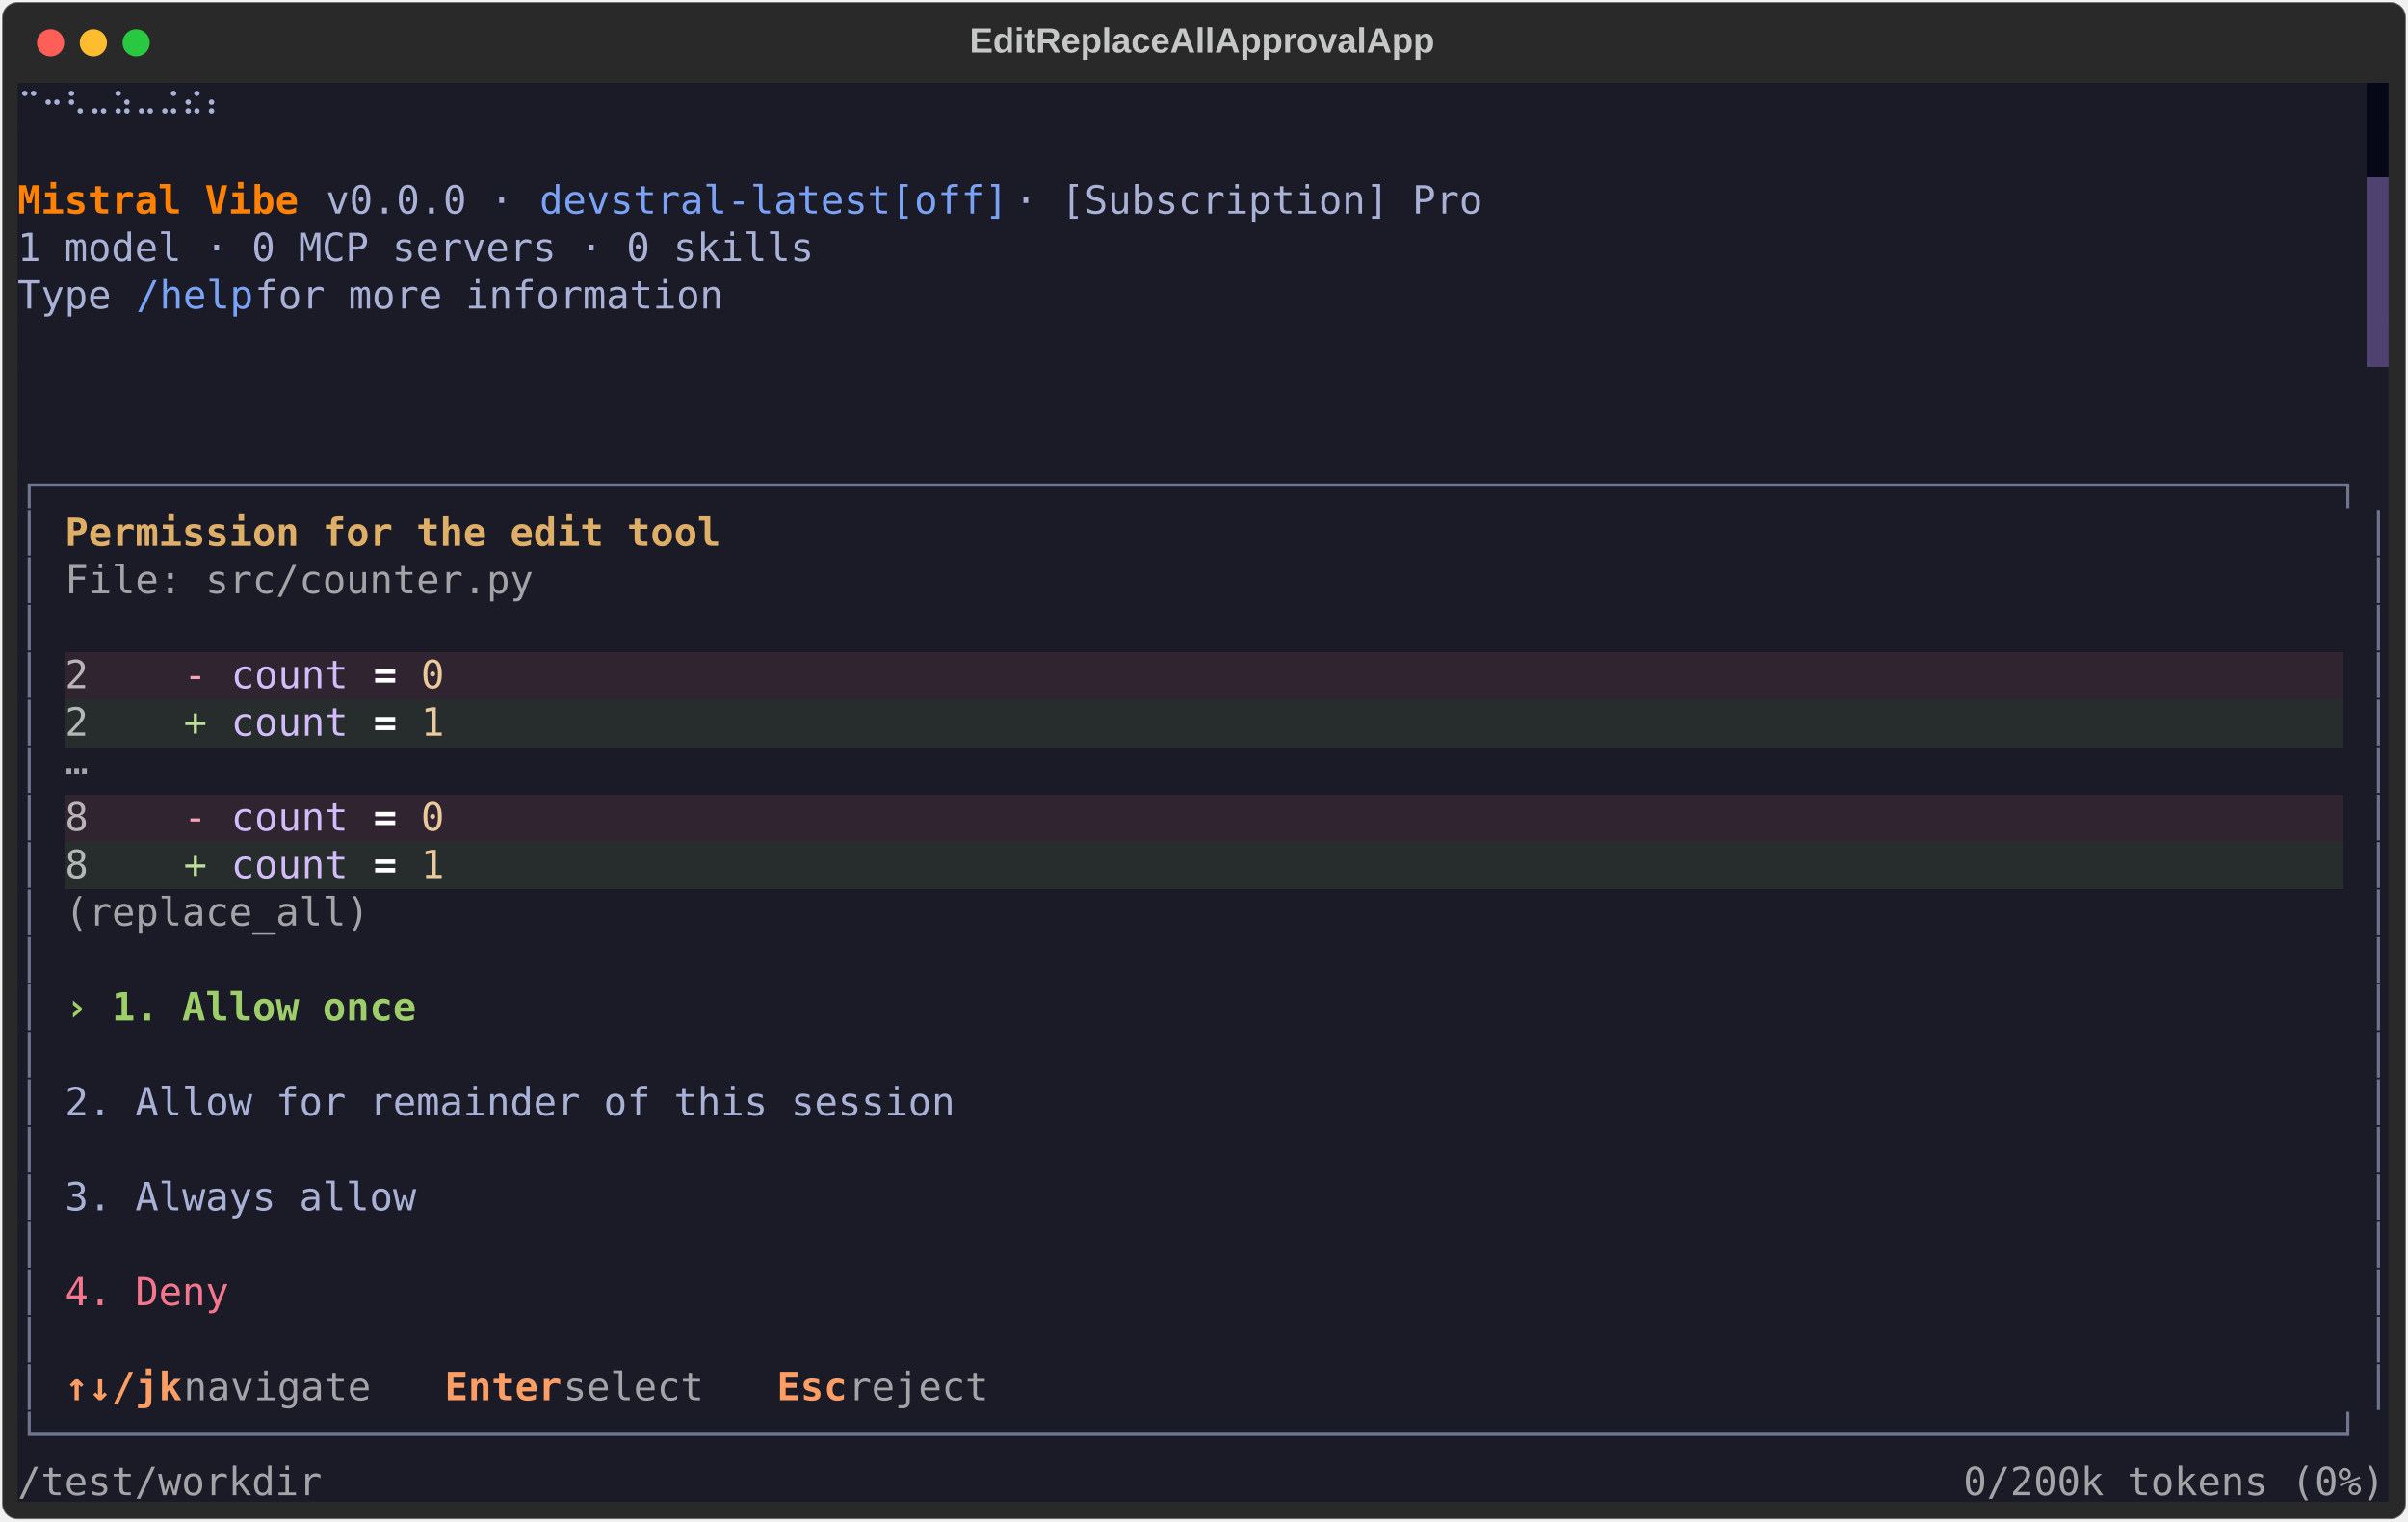
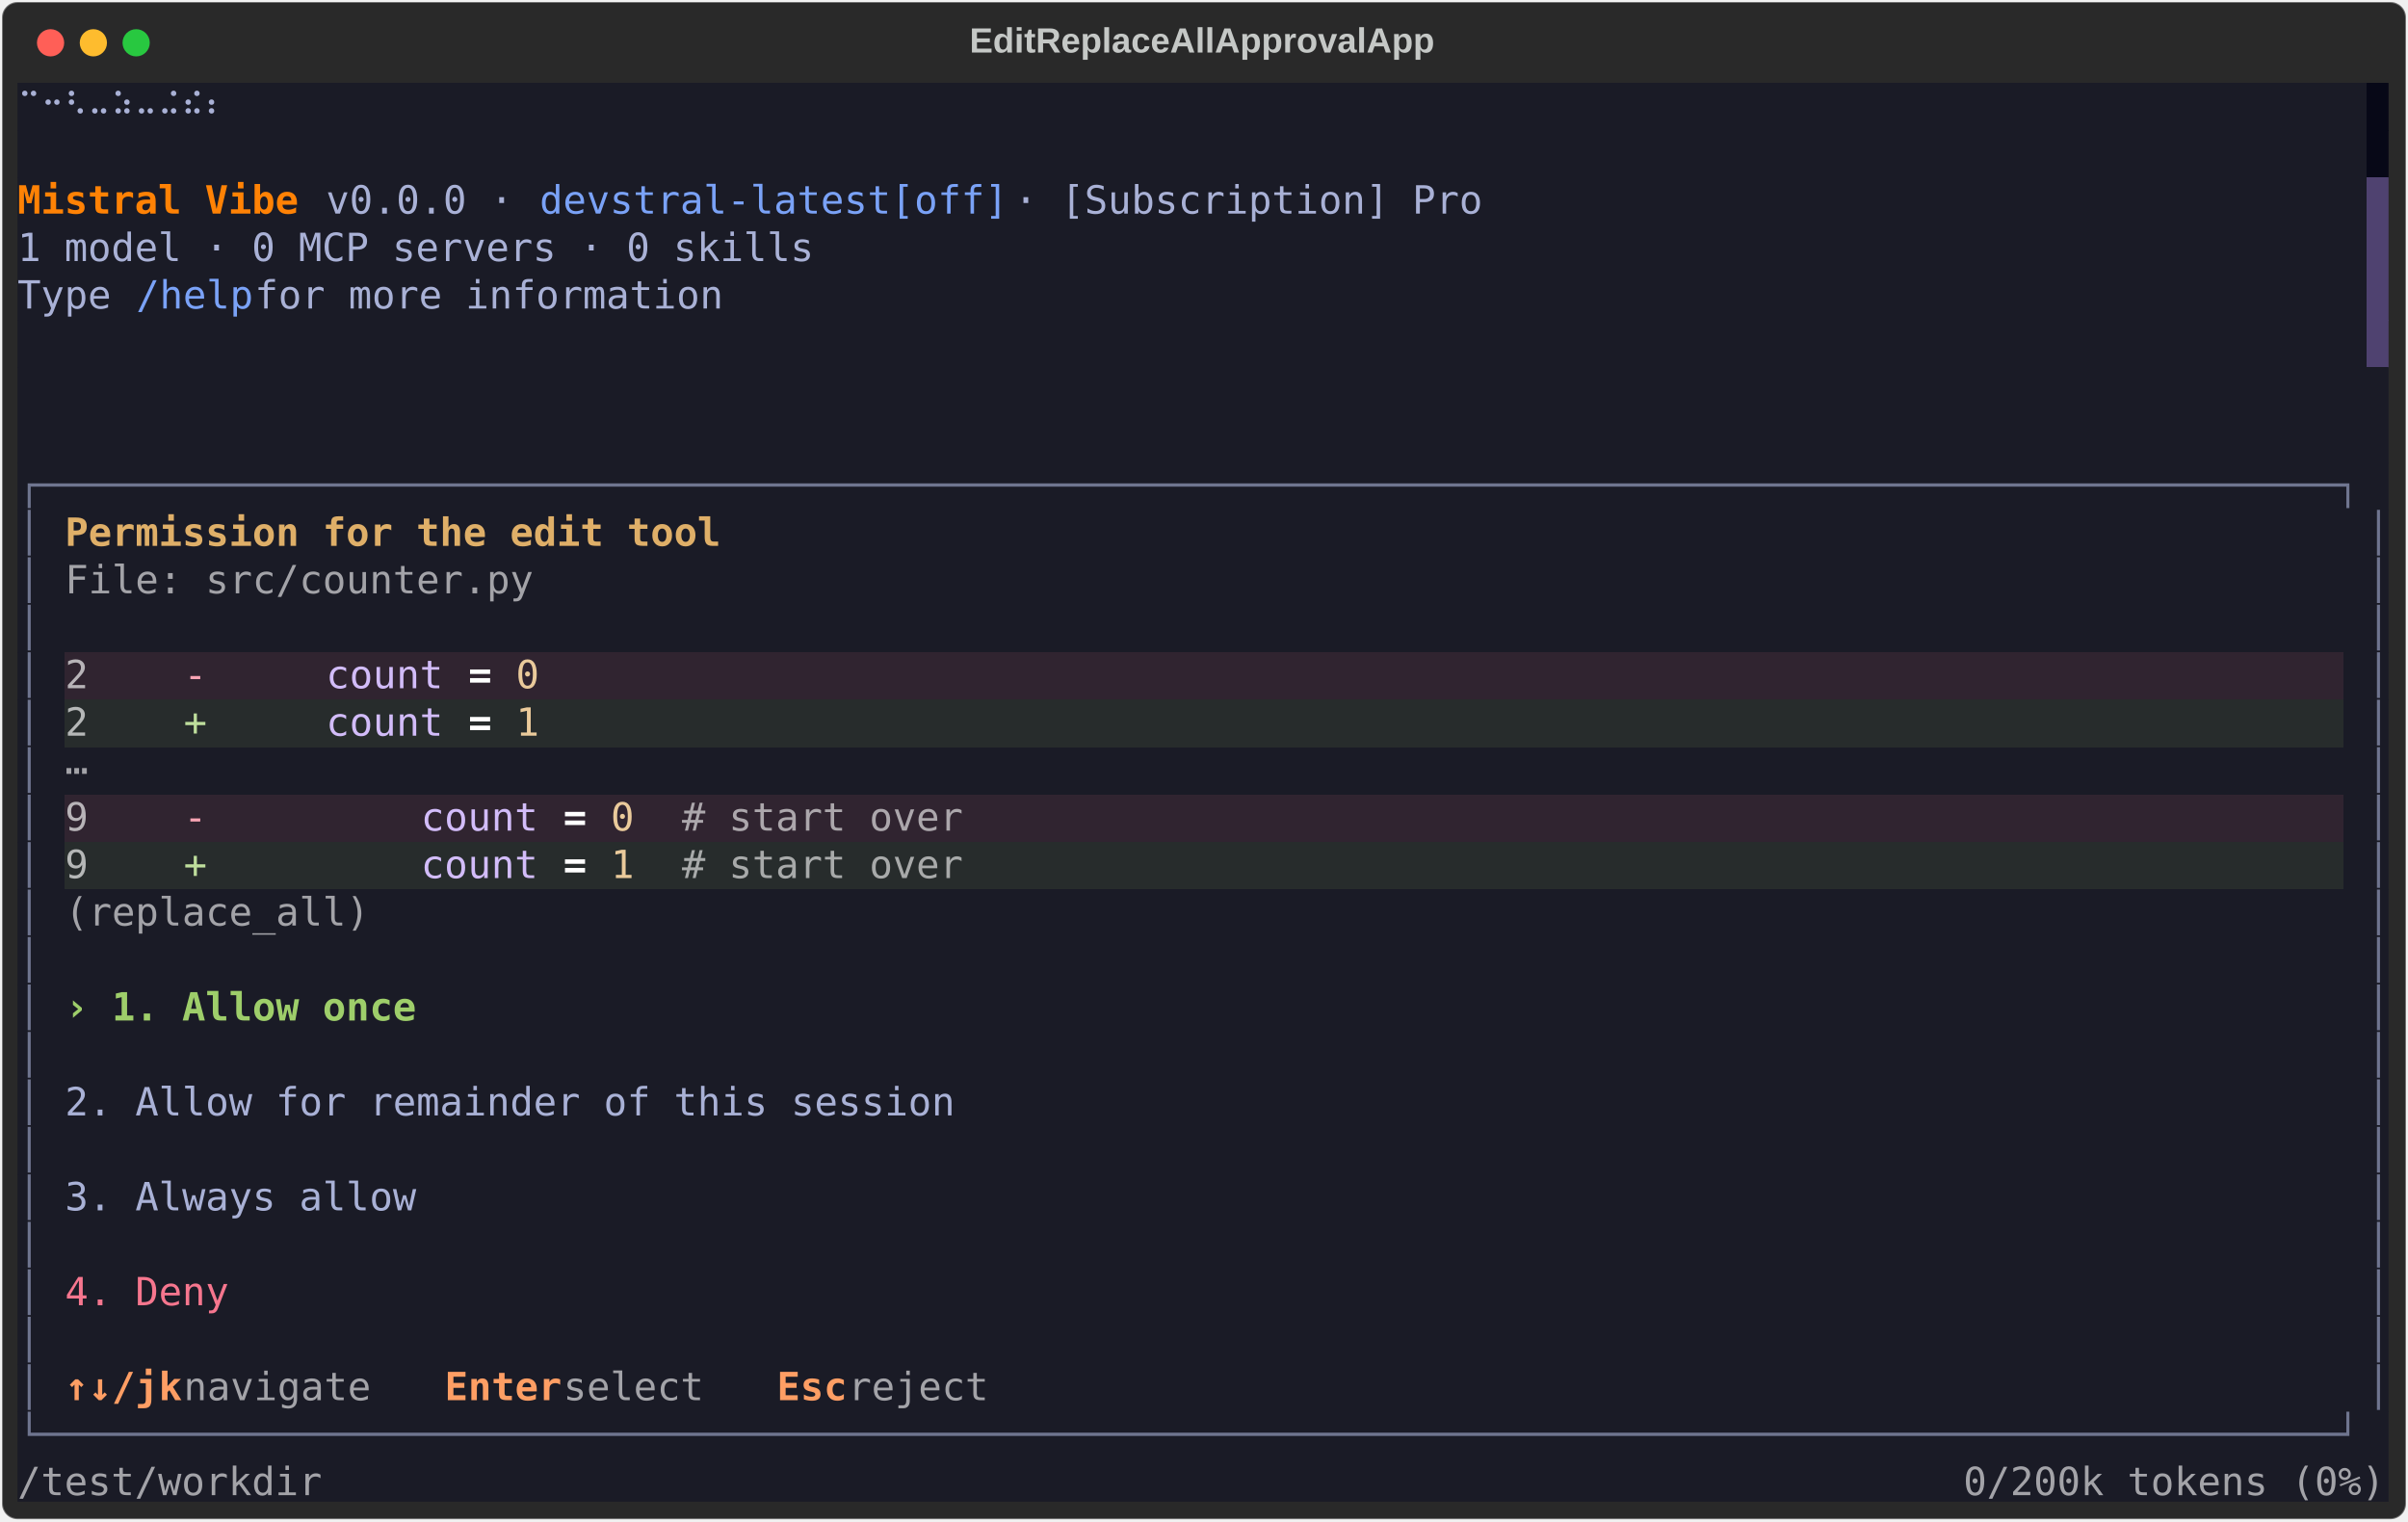
<svg xmlns="http://www.w3.org/2000/svg" class="rich-terminal" viewBox="0 0 1238 782.0">
  <style>

    @font-face {
        font-family: "Fira Code";
        src: local("FiraCode-Regular"),
                url("https://cdnjs.cloudflare.com/ajax/libs/firacode/6.2.0/woff2/FiraCode-Regular.woff2") format("woff2"),
                url("https://cdnjs.cloudflare.com/ajax/libs/firacode/6.2.0/woff/FiraCode-Regular.woff") format("woff");
        font-style: normal;
        font-weight: 400;
    }
    @font-face {
        font-family: "Fira Code";
        src: local("FiraCode-Bold"),
                url("https://cdnjs.cloudflare.com/ajax/libs/firacode/6.2.0/woff2/FiraCode-Bold.woff2") format("woff2"),
                url("https://cdnjs.cloudflare.com/ajax/libs/firacode/6.2.0/woff/FiraCode-Bold.woff") format("woff");
        font-style: bold;
        font-weight: 700;
    }

    .terminal-matrix {
        font-family: Fira Code, monospace;
        font-size: 20px;
        line-height: 24.4px;
        font-variant-east-asian: full-width;
    }

    .terminal-title {
        font-size: 18px;
        font-weight: bold;
        font-family: arial;
    }

    .terminal-r1 { fill: #a9b1d6 }
.terminal-r2 { fill: #c5c8c6 }
.terminal-r3 { fill: #ff8205;font-weight: bold }
.terminal-r4 { fill: #1a1b26 }
.terminal-r5 { fill: #7aa2f7 }
.terminal-r6 { fill: #6f758f }
.terminal-r7 { fill: #dfaf68;font-weight: bold }
.terminal-r8 { fill: #a3a3a8 }
.terminal-r9 { fill: #b8b4b8 }
.terminal-r10 { fill: #f9a4b4 }
- .terminal-r11 { fill: #d2bcf9 }
- .terminal-r12 { fill: #ffffff }
+ .terminal-r11 { fill: #ffffff }
+ .terminal-r12 { fill: #d2bcf9 }
.terminal-r13 { fill: #ffffff;font-weight: bold }
.terminal-r14 { fill: #eaca9b }
.terminal-r15 { fill: #b5b7b7 }
.terminal-r16 { fill: #bede9c }
- .terminal-r17 { fill: #9ece6a;font-weight: bold }
- .terminal-r18 { fill: #f6768e }
- .terminal-r19 { fill: #fe9e64;font-weight: bold }
+ .terminal-r17 { fill: #aca7ac }
+ .terminal-r18 { fill: #a8aaaa }
+ .terminal-r19 { fill: #9ece6a;font-weight: bold }
+ .terminal-r20 { fill: #f6768e }
+ .terminal-r21 { fill: #fe9e64;font-weight: bold }
    </style>
  <defs>
    <clipPath id="terminal-clip-terminal">
      <rect x="0" y="0" width="1219.0" height="731.0" />
    </clipPath>
    <clipPath id="terminal-line-0">
      <rect x="0" y="1.5" width="1220" height="24.65" />
    </clipPath>
    <clipPath id="terminal-line-1">
      <rect x="0" y="25.9" width="1220" height="24.65" />
    </clipPath>
    <clipPath id="terminal-line-2">
      <rect x="0" y="50.3" width="1220" height="24.65" />
    </clipPath>
    <clipPath id="terminal-line-3">
      <rect x="0" y="74.7" width="1220" height="24.65" />
    </clipPath>
    <clipPath id="terminal-line-4">
      <rect x="0" y="99.1" width="1220" height="24.65" />
    </clipPath>
    <clipPath id="terminal-line-5">
      <rect x="0" y="123.5" width="1220" height="24.65" />
    </clipPath>
    <clipPath id="terminal-line-6">
      <rect x="0" y="147.9" width="1220" height="24.65" />
    </clipPath>
    <clipPath id="terminal-line-7">
      <rect x="0" y="172.3" width="1220" height="24.65" />
    </clipPath>
    <clipPath id="terminal-line-8">
      <rect x="0" y="196.7" width="1220" height="24.65" />
    </clipPath>
    <clipPath id="terminal-line-9">
      <rect x="0" y="221.1" width="1220" height="24.65" />
    </clipPath>
    <clipPath id="terminal-line-10">
      <rect x="0" y="245.5" width="1220" height="24.65" />
    </clipPath>
    <clipPath id="terminal-line-11">
      <rect x="0" y="269.9" width="1220" height="24.65" />
    </clipPath>
    <clipPath id="terminal-line-12">
      <rect x="0" y="294.3" width="1220" height="24.65" />
    </clipPath>
    <clipPath id="terminal-line-13">
      <rect x="0" y="318.7" width="1220" height="24.65" />
    </clipPath>
    <clipPath id="terminal-line-14">
      <rect x="0" y="343.1" width="1220" height="24.65" />
    </clipPath>
    <clipPath id="terminal-line-15">
      <rect x="0" y="367.5" width="1220" height="24.65" />
    </clipPath>
    <clipPath id="terminal-line-16">
      <rect x="0" y="391.9" width="1220" height="24.65" />
    </clipPath>
    <clipPath id="terminal-line-17">
      <rect x="0" y="416.3" width="1220" height="24.65" />
    </clipPath>
    <clipPath id="terminal-line-18">
      <rect x="0" y="440.7" width="1220" height="24.65" />
    </clipPath>
    <clipPath id="terminal-line-19">
      <rect x="0" y="465.1" width="1220" height="24.65" />
    </clipPath>
    <clipPath id="terminal-line-20">
      <rect x="0" y="489.5" width="1220" height="24.65" />
    </clipPath>
    <clipPath id="terminal-line-21">
      <rect x="0" y="513.9" width="1220" height="24.65" />
    </clipPath>
    <clipPath id="terminal-line-22">
      <rect x="0" y="538.3" width="1220" height="24.65" />
    </clipPath>
    <clipPath id="terminal-line-23">
      <rect x="0" y="562.7" width="1220" height="24.65" />
    </clipPath>
    <clipPath id="terminal-line-24">
      <rect x="0" y="587.1" width="1220" height="24.65" />
    </clipPath>
    <clipPath id="terminal-line-25">
      <rect x="0" y="611.5" width="1220" height="24.65" />
    </clipPath>
    <clipPath id="terminal-line-26">
      <rect x="0" y="635.9" width="1220" height="24.65" />
    </clipPath>
    <clipPath id="terminal-line-27">
      <rect x="0" y="660.3" width="1220" height="24.65" />
    </clipPath>
    <clipPath id="terminal-line-28">
      <rect x="0" y="684.7" width="1220" height="24.65" />
    </clipPath>
  </defs>
  <rect fill="#292929" stroke="rgba(255,255,255,0.35)" stroke-width="1" x="1" y="1" width="1236" height="780" rx="8" />
  <text class="terminal-title" fill="#c5c8c6" text-anchor="middle" x="618" y="27">EditReplaceAllApprovalApp</text>
  <g transform="translate(26,22)">
    <circle cx="0" cy="0" r="7" fill="#ff5f57" />
    <circle cx="22" cy="0" r="7" fill="#febc2e" />
    <circle cx="44" cy="0" r="7" fill="#28c840" />
  </g>
  <g transform="translate(9, 41)" clip-path="url(#terminal-clip-terminal)">
    <rect fill="#1a1b26" x="0" y="1.5" width="134.2" height="24.65" shape-rendering="crispEdges" />
    <rect fill="#1a1b26" x="134.2" y="1.5" width="646.6" height="24.65" shape-rendering="crispEdges" />
    <rect fill="#1a1b26" x="780.8" y="1.5" width="427" height="24.65" shape-rendering="crispEdges" />
    <rect fill="#070817" x="1207.8" y="1.5" width="12.2" height="24.65" shape-rendering="crispEdges" />
    <rect fill="#1a1b26" x="0" y="25.9" width="780.8" height="24.65" shape-rendering="crispEdges" />
    <rect fill="#1a1b26" x="780.8" y="25.9" width="427" height="24.65" shape-rendering="crispEdges" />
    <rect fill="#070817" x="1207.8" y="25.9" width="12.2" height="24.65" shape-rendering="crispEdges" />
    <rect fill="#1a1b26" x="0" y="50.3" width="146.4" height="24.65" shape-rendering="crispEdges" />
    <rect fill="#1a1b26" x="146.4" y="50.3" width="12.2" height="24.65" shape-rendering="crispEdges" />
    <rect fill="#1a1b26" x="158.6" y="50.3" width="109.8" height="24.65" shape-rendering="crispEdges" />
    <rect fill="#1a1b26" x="268.4" y="50.3" width="244" height="24.65" shape-rendering="crispEdges" />
    <rect fill="#1a1b26" x="512.4" y="50.3" width="256.2" height="24.65" shape-rendering="crispEdges" />
    <rect fill="#1a1b26" x="768.6" y="50.3" width="12.2" height="24.65" shape-rendering="crispEdges" />
    <rect fill="#1a1b26" x="780.8" y="50.3" width="427" height="24.65" shape-rendering="crispEdges" />
    <rect fill="#4f4270" x="1207.8" y="50.3" width="12.2" height="24.65" shape-rendering="crispEdges" />
    <rect fill="#1a1b26" x="0" y="74.7" width="414.8" height="24.65" shape-rendering="crispEdges" />
    <rect fill="#1a1b26" x="414.8" y="74.7" width="366" height="24.65" shape-rendering="crispEdges" />
    <rect fill="#1a1b26" x="780.8" y="74.7" width="427" height="24.65" shape-rendering="crispEdges" />
    <rect fill="#4f4270" x="1207.8" y="74.7" width="12.2" height="24.65" shape-rendering="crispEdges" />
    <rect fill="#1a1b26" x="0" y="99.1" width="61" height="24.65" shape-rendering="crispEdges" />
    <rect fill="#1a1b26" x="61" y="99.1" width="61" height="24.65" shape-rendering="crispEdges" />
    <rect fill="#1a1b26" x="122" y="99.1" width="256.2" height="24.65" shape-rendering="crispEdges" />
    <rect fill="#1a1b26" x="378.2" y="99.1" width="402.6" height="24.65" shape-rendering="crispEdges" />
    <rect fill="#1a1b26" x="780.8" y="99.1" width="427" height="24.65" shape-rendering="crispEdges" />
    <rect fill="#4f4270" x="1207.8" y="99.1" width="12.2" height="24.65" shape-rendering="crispEdges" />
    <rect fill="#1a1b26" x="0" y="123.5" width="1207.8" height="24.65" shape-rendering="crispEdges" />
    <rect fill="#4f4270" x="1207.8" y="123.5" width="12.2" height="24.65" shape-rendering="crispEdges" />
    <rect fill="#1a1b26" x="0" y="147.9" width="1220" height="24.65" shape-rendering="crispEdges" />
    <rect fill="#1a1b26" x="0" y="172.3" width="0" height="24.65" shape-rendering="crispEdges" />
    <rect fill="#1a1b26" x="0" y="172.3" width="1220" height="24.65" shape-rendering="crispEdges" />
    <rect fill="#1a1b26" x="0" y="196.7" width="1220" height="24.65" shape-rendering="crispEdges" />
    <rect fill="#1a1b26" x="0" y="221.1" width="12.2" height="24.65" shape-rendering="crispEdges" />
    <rect fill="#1a1b26" x="12.2" y="221.1" width="12.2" height="24.65" shape-rendering="crispEdges" />
    <rect fill="#1a1b26" x="24.4" y="221.1" width="341.6" height="24.65" shape-rendering="crispEdges" />
    <rect fill="#1a1b26" x="366" y="221.1" width="841.8" height="24.65" shape-rendering="crispEdges" />
    <rect fill="#1a1b26" x="1207.8" y="221.1" width="12.2" height="24.65" shape-rendering="crispEdges" />
    <rect fill="#1a1b26" x="0" y="245.5" width="12.2" height="24.65" shape-rendering="crispEdges" />
    <rect fill="#1a1b26" x="12.2" y="245.5" width="12.2" height="24.65" shape-rendering="crispEdges" />
    <rect fill="#1a1b26" x="24.4" y="245.5" width="244" height="24.65" shape-rendering="crispEdges" />
    <rect fill="#1a1b26" x="268.4" y="245.5" width="939.4" height="24.65" shape-rendering="crispEdges" />
    <rect fill="#1a1b26" x="1207.8" y="245.5" width="12.2" height="24.65" shape-rendering="crispEdges" />
    <rect fill="#1a1b26" x="0" y="269.9" width="12.2" height="24.65" shape-rendering="crispEdges" />
    <rect fill="#1a1b26" x="12.2" y="269.9" width="12.2" height="24.65" shape-rendering="crispEdges" />
    <rect fill="#1a1b26" x="24.4" y="269.9" width="0" height="24.65" shape-rendering="crispEdges" />
    <rect fill="#1a1b26" x="24.4" y="269.9" width="1183.4" height="24.65" shape-rendering="crispEdges" />
    <rect fill="#1a1b26" x="1207.8" y="269.9" width="12.2" height="24.65" shape-rendering="crispEdges" />
    <rect fill="#1a1b26" x="0" y="294.3" width="12.2" height="24.65" shape-rendering="crispEdges" />
    <rect fill="#1a1b26" x="12.2" y="294.3" width="12.2" height="24.65" shape-rendering="crispEdges" />
    <rect fill="#302430" x="24.4" y="294.3" width="61" height="24.65" shape-rendering="crispEdges" />
    <rect fill="#302430" x="85.4" y="294.3" width="24.4" height="24.65" shape-rendering="crispEdges" />
-     <rect fill="#302430" x="109.8" y="294.3" width="61" height="24.65" shape-rendering="crispEdges" />
-     <rect fill="#302430" x="170.8" y="294.3" width="12.2" height="24.65" shape-rendering="crispEdges" />
-     <rect fill="#302430" x="183" y="294.3" width="12.2" height="24.65" shape-rendering="crispEdges" />
-     <rect fill="#302430" x="195.2" y="294.3" width="12.2" height="24.65" shape-rendering="crispEdges" />
-     <rect fill="#302430" x="207.4" y="294.3" width="12.2" height="24.65" shape-rendering="crispEdges" />
-     <rect fill="#302430" x="219.6" y="294.3" width="976" height="24.65" shape-rendering="crispEdges" />
+     <rect fill="#302430" x="109.8" y="294.3" width="48.8" height="24.65" shape-rendering="crispEdges" />
+     <rect fill="#302430" x="158.6" y="294.3" width="61" height="24.65" shape-rendering="crispEdges" />
+     <rect fill="#302430" x="219.6" y="294.3" width="12.2" height="24.65" shape-rendering="crispEdges" />
+     <rect fill="#302430" x="231.8" y="294.3" width="12.2" height="24.65" shape-rendering="crispEdges" />
+     <rect fill="#302430" x="244" y="294.3" width="12.2" height="24.65" shape-rendering="crispEdges" />
+     <rect fill="#302430" x="256.2" y="294.3" width="12.2" height="24.65" shape-rendering="crispEdges" />
+     <rect fill="#302430" x="268.4" y="294.3" width="927.2" height="24.65" shape-rendering="crispEdges" />
    <rect fill="#1a1b26" x="1195.6" y="294.3" width="12.2" height="24.65" shape-rendering="crispEdges" />
    <rect fill="#1a1b26" x="1207.8" y="294.3" width="12.2" height="24.65" shape-rendering="crispEdges" />
    <rect fill="#1a1b26" x="0" y="318.7" width="12.2" height="24.65" shape-rendering="crispEdges" />
    <rect fill="#1a1b26" x="12.2" y="318.7" width="12.2" height="24.65" shape-rendering="crispEdges" />
    <rect fill="#272c2c" x="24.4" y="318.7" width="61" height="24.65" shape-rendering="crispEdges" />
    <rect fill="#272c2c" x="85.4" y="318.7" width="24.4" height="24.65" shape-rendering="crispEdges" />
-     <rect fill="#272c2c" x="109.8" y="318.7" width="61" height="24.65" shape-rendering="crispEdges" />
-     <rect fill="#272c2c" x="170.8" y="318.7" width="12.2" height="24.65" shape-rendering="crispEdges" />
-     <rect fill="#272c2c" x="183" y="318.7" width="12.2" height="24.65" shape-rendering="crispEdges" />
-     <rect fill="#272c2c" x="195.2" y="318.7" width="12.2" height="24.65" shape-rendering="crispEdges" />
-     <rect fill="#272c2c" x="207.4" y="318.7" width="12.2" height="24.65" shape-rendering="crispEdges" />
-     <rect fill="#272c2c" x="219.6" y="318.7" width="976" height="24.65" shape-rendering="crispEdges" />
+     <rect fill="#272c2c" x="109.8" y="318.7" width="48.8" height="24.65" shape-rendering="crispEdges" />
+     <rect fill="#272c2c" x="158.6" y="318.7" width="61" height="24.65" shape-rendering="crispEdges" />
+     <rect fill="#272c2c" x="219.6" y="318.7" width="12.2" height="24.65" shape-rendering="crispEdges" />
+     <rect fill="#272c2c" x="231.8" y="318.7" width="12.2" height="24.65" shape-rendering="crispEdges" />
+     <rect fill="#272c2c" x="244" y="318.7" width="12.2" height="24.65" shape-rendering="crispEdges" />
+     <rect fill="#272c2c" x="256.2" y="318.7" width="12.2" height="24.65" shape-rendering="crispEdges" />
+     <rect fill="#272c2c" x="268.4" y="318.7" width="927.2" height="24.65" shape-rendering="crispEdges" />
    <rect fill="#1a1b26" x="1195.6" y="318.7" width="12.2" height="24.65" shape-rendering="crispEdges" />
    <rect fill="#1a1b26" x="1207.8" y="318.7" width="12.2" height="24.65" shape-rendering="crispEdges" />
    <rect fill="#1a1b26" x="0" y="343.1" width="12.2" height="24.65" shape-rendering="crispEdges" />
    <rect fill="#1a1b26" x="12.2" y="343.1" width="12.2" height="24.65" shape-rendering="crispEdges" />
    <rect fill="#1a1b26" x="24.4" y="343.1" width="12.2" height="24.65" shape-rendering="crispEdges" />
    <rect fill="#1a1b26" x="36.6" y="343.1" width="1171.2" height="24.65" shape-rendering="crispEdges" />
    <rect fill="#1a1b26" x="1207.8" y="343.1" width="12.2" height="24.65" shape-rendering="crispEdges" />
    <rect fill="#1a1b26" x="0" y="367.5" width="12.2" height="24.65" shape-rendering="crispEdges" />
    <rect fill="#1a1b26" x="12.2" y="367.5" width="12.2" height="24.65" shape-rendering="crispEdges" />
    <rect fill="#302430" x="24.4" y="367.5" width="61" height="24.65" shape-rendering="crispEdges" />
    <rect fill="#302430" x="85.4" y="367.5" width="24.4" height="24.65" shape-rendering="crispEdges" />
-     <rect fill="#302430" x="109.8" y="367.5" width="61" height="24.65" shape-rendering="crispEdges" />
-     <rect fill="#302430" x="170.8" y="367.5" width="12.2" height="24.65" shape-rendering="crispEdges" />
-     <rect fill="#302430" x="183" y="367.5" width="12.2" height="24.65" shape-rendering="crispEdges" />
-     <rect fill="#302430" x="195.2" y="367.5" width="12.2" height="24.65" shape-rendering="crispEdges" />
-     <rect fill="#302430" x="207.4" y="367.5" width="12.2" height="24.65" shape-rendering="crispEdges" />
-     <rect fill="#302430" x="219.6" y="367.5" width="976" height="24.65" shape-rendering="crispEdges" />
+     <rect fill="#302430" x="109.8" y="367.5" width="97.6" height="24.65" shape-rendering="crispEdges" />
+     <rect fill="#302430" x="207.4" y="367.5" width="61" height="24.65" shape-rendering="crispEdges" />
+     <rect fill="#302430" x="268.4" y="367.5" width="12.2" height="24.65" shape-rendering="crispEdges" />
+     <rect fill="#302430" x="280.6" y="367.5" width="12.2" height="24.65" shape-rendering="crispEdges" />
+     <rect fill="#302430" x="292.8" y="367.5" width="12.2" height="24.65" shape-rendering="crispEdges" />
+     <rect fill="#302430" x="305" y="367.5" width="12.2" height="24.65" shape-rendering="crispEdges" />
+     <rect fill="#302430" x="317.2" y="367.5" width="24.4" height="24.65" shape-rendering="crispEdges" />
+     <rect fill="#302430" x="341.6" y="367.5" width="146.4" height="24.65" shape-rendering="crispEdges" />
+     <rect fill="#302430" x="488" y="367.5" width="707.6" height="24.65" shape-rendering="crispEdges" />
    <rect fill="#1a1b26" x="1195.6" y="367.5" width="12.2" height="24.65" shape-rendering="crispEdges" />
    <rect fill="#1a1b26" x="1207.8" y="367.5" width="12.2" height="24.65" shape-rendering="crispEdges" />
    <rect fill="#1a1b26" x="0" y="391.9" width="12.2" height="24.65" shape-rendering="crispEdges" />
    <rect fill="#1a1b26" x="12.2" y="391.9" width="12.2" height="24.65" shape-rendering="crispEdges" />
    <rect fill="#272c2c" x="24.4" y="391.9" width="61" height="24.65" shape-rendering="crispEdges" />
    <rect fill="#272c2c" x="85.4" y="391.9" width="24.4" height="24.65" shape-rendering="crispEdges" />
-     <rect fill="#272c2c" x="109.8" y="391.9" width="61" height="24.65" shape-rendering="crispEdges" />
-     <rect fill="#272c2c" x="170.8" y="391.9" width="12.2" height="24.65" shape-rendering="crispEdges" />
-     <rect fill="#272c2c" x="183" y="391.9" width="12.2" height="24.65" shape-rendering="crispEdges" />
-     <rect fill="#272c2c" x="195.2" y="391.9" width="12.2" height="24.65" shape-rendering="crispEdges" />
-     <rect fill="#272c2c" x="207.4" y="391.9" width="12.2" height="24.65" shape-rendering="crispEdges" />
-     <rect fill="#272c2c" x="219.6" y="391.9" width="976" height="24.65" shape-rendering="crispEdges" />
+     <rect fill="#272c2c" x="109.8" y="391.9" width="97.6" height="24.65" shape-rendering="crispEdges" />
+     <rect fill="#272c2c" x="207.4" y="391.9" width="61" height="24.65" shape-rendering="crispEdges" />
+     <rect fill="#272c2c" x="268.4" y="391.9" width="12.2" height="24.65" shape-rendering="crispEdges" />
+     <rect fill="#272c2c" x="280.6" y="391.9" width="12.2" height="24.65" shape-rendering="crispEdges" />
+     <rect fill="#272c2c" x="292.8" y="391.9" width="12.2" height="24.65" shape-rendering="crispEdges" />
+     <rect fill="#272c2c" x="305" y="391.9" width="12.2" height="24.65" shape-rendering="crispEdges" />
+     <rect fill="#272c2c" x="317.2" y="391.9" width="24.4" height="24.65" shape-rendering="crispEdges" />
+     <rect fill="#272c2c" x="341.6" y="391.9" width="146.4" height="24.65" shape-rendering="crispEdges" />
+     <rect fill="#272c2c" x="488" y="391.9" width="707.6" height="24.65" shape-rendering="crispEdges" />
    <rect fill="#1a1b26" x="1195.6" y="391.9" width="12.2" height="24.65" shape-rendering="crispEdges" />
    <rect fill="#1a1b26" x="1207.8" y="391.9" width="12.2" height="24.65" shape-rendering="crispEdges" />
    <rect fill="#1a1b26" x="0" y="416.3" width="12.2" height="24.65" shape-rendering="crispEdges" />
    <rect fill="#1a1b26" x="12.2" y="416.3" width="12.2" height="24.65" shape-rendering="crispEdges" />
    <rect fill="#1a1b26" x="24.4" y="416.3" width="158.6" height="24.65" shape-rendering="crispEdges" />
    <rect fill="#1a1b26" x="183" y="416.3" width="1024.8" height="24.65" shape-rendering="crispEdges" />
    <rect fill="#1a1b26" x="1207.8" y="416.3" width="12.2" height="24.65" shape-rendering="crispEdges" />
    <rect fill="#1a1b26" x="0" y="440.7" width="12.2" height="24.65" shape-rendering="crispEdges" />
    <rect fill="#1a1b26" x="12.2" y="440.7" width="12.2" height="24.65" shape-rendering="crispEdges" />
    <rect fill="#1a1b26" x="24.4" y="440.7" width="0" height="24.65" shape-rendering="crispEdges" />
    <rect fill="#1a1b26" x="24.4" y="440.7" width="1183.4" height="24.65" shape-rendering="crispEdges" />
    <rect fill="#1a1b26" x="1207.8" y="440.7" width="12.2" height="24.65" shape-rendering="crispEdges" />
    <rect fill="#1a1b26" x="0" y="465.1" width="12.2" height="24.65" shape-rendering="crispEdges" />
    <rect fill="#1a1b26" x="12.2" y="465.1" width="12.2" height="24.65" shape-rendering="crispEdges" />
    <rect fill="#1a1b26" x="24.4" y="465.1" width="183" height="24.65" shape-rendering="crispEdges" />
    <rect fill="#1a1b26" x="207.4" y="465.1" width="1000.4" height="24.65" shape-rendering="crispEdges" />
    <rect fill="#1a1b26" x="1207.8" y="465.1" width="12.2" height="24.65" shape-rendering="crispEdges" />
    <rect fill="#1a1b26" x="0" y="489.5" width="12.2" height="24.65" shape-rendering="crispEdges" />
    <rect fill="#1a1b26" x="12.2" y="489.5" width="1195.6" height="24.65" shape-rendering="crispEdges" />
    <rect fill="#1a1b26" x="1207.8" y="489.5" width="12.2" height="24.65" shape-rendering="crispEdges" />
    <rect fill="#1a1b26" x="0" y="513.9" width="12.2" height="24.65" shape-rendering="crispEdges" />
    <rect fill="#1a1b26" x="12.2" y="513.9" width="12.2" height="24.65" shape-rendering="crispEdges" />
    <rect fill="#1a1b26" x="24.4" y="513.9" width="488" height="24.65" shape-rendering="crispEdges" />
    <rect fill="#1a1b26" x="512.4" y="513.9" width="695.4" height="24.65" shape-rendering="crispEdges" />
    <rect fill="#1a1b26" x="1207.8" y="513.9" width="12.2" height="24.65" shape-rendering="crispEdges" />
    <rect fill="#1a1b26" x="0" y="538.3" width="12.2" height="24.65" shape-rendering="crispEdges" />
    <rect fill="#1a1b26" x="12.2" y="538.3" width="1195.6" height="24.65" shape-rendering="crispEdges" />
    <rect fill="#1a1b26" x="1207.8" y="538.3" width="12.2" height="24.65" shape-rendering="crispEdges" />
    <rect fill="#1a1b26" x="0" y="562.7" width="12.2" height="24.65" shape-rendering="crispEdges" />
    <rect fill="#1a1b26" x="12.2" y="562.7" width="12.2" height="24.65" shape-rendering="crispEdges" />
    <rect fill="#1a1b26" x="24.4" y="562.7" width="207.4" height="24.65" shape-rendering="crispEdges" />
    <rect fill="#1a1b26" x="231.8" y="562.7" width="976" height="24.65" shape-rendering="crispEdges" />
    <rect fill="#1a1b26" x="1207.8" y="562.7" width="12.2" height="24.65" shape-rendering="crispEdges" />
    <rect fill="#1a1b26" x="0" y="587.1" width="12.2" height="24.65" shape-rendering="crispEdges" />
    <rect fill="#1a1b26" x="12.2" y="587.1" width="1195.6" height="24.65" shape-rendering="crispEdges" />
    <rect fill="#1a1b26" x="1207.8" y="587.1" width="12.2" height="24.65" shape-rendering="crispEdges" />
    <rect fill="#1a1b26" x="0" y="611.5" width="12.2" height="24.65" shape-rendering="crispEdges" />
    <rect fill="#1a1b26" x="12.2" y="611.5" width="12.2" height="24.65" shape-rendering="crispEdges" />
    <rect fill="#1a1b26" x="24.4" y="611.5" width="109.8" height="24.65" shape-rendering="crispEdges" />
    <rect fill="#1a1b26" x="134.2" y="611.5" width="1073.6" height="24.65" shape-rendering="crispEdges" />
    <rect fill="#1a1b26" x="1207.8" y="611.5" width="12.2" height="24.65" shape-rendering="crispEdges" />
    <rect fill="#1a1b26" x="0" y="635.9" width="12.2" height="24.65" shape-rendering="crispEdges" />
    <rect fill="#1a1b26" x="12.2" y="635.9" width="1195.6" height="24.65" shape-rendering="crispEdges" />
    <rect fill="#1a1b26" x="1207.8" y="635.9" width="12.2" height="24.65" shape-rendering="crispEdges" />
    <rect fill="#1a1b26" x="0" y="660.3" width="12.2" height="24.65" shape-rendering="crispEdges" />
    <rect fill="#1a1b26" x="12.2" y="660.3" width="12.2" height="24.65" shape-rendering="crispEdges" />
    <rect fill="#1a1b26" x="24.4" y="660.3" width="61" height="24.65" shape-rendering="crispEdges" />
    <rect fill="#1a1b26" x="85.4" y="660.3" width="134.2" height="24.65" shape-rendering="crispEdges" />
    <rect fill="#1a1b26" x="219.6" y="660.3" width="61" height="24.65" shape-rendering="crispEdges" />
    <rect fill="#1a1b26" x="280.6" y="660.3" width="109.8" height="24.65" shape-rendering="crispEdges" />
    <rect fill="#1a1b26" x="390.4" y="660.3" width="36.6" height="24.65" shape-rendering="crispEdges" />
    <rect fill="#1a1b26" x="427" y="660.3" width="85.4" height="24.65" shape-rendering="crispEdges" />
    <rect fill="#1a1b26" x="512.4" y="660.3" width="695.4" height="24.65" shape-rendering="crispEdges" />
    <rect fill="#1a1b26" x="1207.8" y="660.3" width="12.2" height="24.65" shape-rendering="crispEdges" />
    <rect fill="#1a1b26" x="0" y="684.7" width="1220" height="24.65" shape-rendering="crispEdges" />
    <rect fill="#1a1b26" x="0" y="709.1" width="158.6" height="24.65" shape-rendering="crispEdges" />
    <rect fill="#1a1b26" x="158.6" y="709.1" width="0" height="24.65" shape-rendering="crispEdges" />
    <rect fill="#1a1b26" x="158.6" y="709.1" width="841.8" height="24.65" shape-rendering="crispEdges" />
    <rect fill="#1a1b26" x="1000.4" y="709.1" width="219.6" height="24.65" shape-rendering="crispEdges" />
    <g class="terminal-matrix">
      <text class="terminal-r1" x="0" y="20" textLength="134.2" clip-path="url(#terminal-line-0)">  ⠉⠒⠣⠤⠵⠤⠬⠮⠆</text>
      <text class="terminal-r2" x="1220" y="20" textLength="12.2" clip-path="url(#terminal-line-0)">
</text>
      <text class="terminal-r2" x="1220" y="44.4" textLength="12.2" clip-path="url(#terminal-line-1)">
</text>
      <text class="terminal-r3" x="0" y="68.8" textLength="146.4" clip-path="url(#terminal-line-2)">Mistral Vibe</text>
      <text class="terminal-r1" x="158.6" y="68.8" textLength="109.8" clip-path="url(#terminal-line-2)">v0.0.0 · </text>
      <text class="terminal-r5" x="268.4" y="68.8" textLength="244" clip-path="url(#terminal-line-2)">devstral-latest[off]</text>
      <text class="terminal-r1" x="512.4" y="68.8" textLength="256.2" clip-path="url(#terminal-line-2)"> · [Subscription] Pro</text>
      <text class="terminal-r2" x="1220" y="68.8" textLength="12.2" clip-path="url(#terminal-line-2)">
</text>
      <text class="terminal-r1" x="0" y="93.2" textLength="414.8" clip-path="url(#terminal-line-3)">1 model · 0 MCP servers · 0 skills</text>
      <text class="terminal-r2" x="1220" y="93.2" textLength="12.2" clip-path="url(#terminal-line-3)">
</text>
      <text class="terminal-r1" x="0" y="117.6" textLength="61" clip-path="url(#terminal-line-4)">Type </text>
      <text class="terminal-r5" x="61" y="117.6" textLength="61" clip-path="url(#terminal-line-4)">/help</text>
      <text class="terminal-r1" x="122" y="117.6" textLength="256.2" clip-path="url(#terminal-line-4)"> for more information</text>
      <text class="terminal-r2" x="1220" y="117.6" textLength="12.2" clip-path="url(#terminal-line-4)">
</text>
      <text class="terminal-r2" x="1220" y="142" textLength="12.2" clip-path="url(#terminal-line-5)">
</text>
      <text class="terminal-r2" x="1220" y="166.4" textLength="12.2" clip-path="url(#terminal-line-6)">
</text>
      <text class="terminal-r2" x="1220" y="190.8" textLength="12.2" clip-path="url(#terminal-line-7)">
</text>
      <text class="terminal-r6" x="0" y="215.2" textLength="1220" clip-path="url(#terminal-line-8)">┌──────────────────────────────────────────────────────────────────────────────────────────────────┐</text>
      <text class="terminal-r2" x="1220" y="215.2" textLength="12.2" clip-path="url(#terminal-line-8)">
</text>
      <text class="terminal-r6" x="0" y="239.6" textLength="12.2" clip-path="url(#terminal-line-9)">│</text>
      <text class="terminal-r7" x="24.4" y="239.6" textLength="341.6" clip-path="url(#terminal-line-9)">Permission for the edit tool</text>
      <text class="terminal-r6" x="1207.8" y="239.6" textLength="12.2" clip-path="url(#terminal-line-9)">│</text>
      <text class="terminal-r2" x="1220" y="239.6" textLength="12.2" clip-path="url(#terminal-line-9)">
</text>
      <text class="terminal-r6" x="0" y="264" textLength="12.2" clip-path="url(#terminal-line-10)">│</text>
      <text class="terminal-r8" x="24.4" y="264" textLength="244" clip-path="url(#terminal-line-10)">File: src/counter.py</text>
      <text class="terminal-r6" x="1207.8" y="264" textLength="12.2" clip-path="url(#terminal-line-10)">│</text>
      <text class="terminal-r2" x="1220" y="264" textLength="12.2" clip-path="url(#terminal-line-10)">
</text>
      <text class="terminal-r6" x="0" y="288.4" textLength="12.2" clip-path="url(#terminal-line-11)">│</text>
      <text class="terminal-r6" x="1207.8" y="288.4" textLength="12.2" clip-path="url(#terminal-line-11)">│</text>
      <text class="terminal-r2" x="1220" y="288.4" textLength="12.2" clip-path="url(#terminal-line-11)">
</text>
      <text class="terminal-r6" x="0" y="312.8" textLength="12.2" clip-path="url(#terminal-line-12)">│</text>
      <text class="terminal-r9" x="24.4" y="312.8" textLength="61" clip-path="url(#terminal-line-12)">   2 </text>
      <text class="terminal-r10" x="85.4" y="312.8" textLength="24.4" clip-path="url(#terminal-line-12)">- </text>
-       <text class="terminal-r11" x="109.8" y="312.8" textLength="61" clip-path="url(#terminal-line-12)">count</text>
-       <text class="terminal-r13" x="183" y="312.8" textLength="12.2" clip-path="url(#terminal-line-12)">=</text>
-       <text class="terminal-r14" x="207.4" y="312.8" textLength="12.2" clip-path="url(#terminal-line-12)">0</text>
+       <text class="terminal-r12" x="158.6" y="312.8" textLength="61" clip-path="url(#terminal-line-12)">count</text>
+       <text class="terminal-r13" x="231.8" y="312.8" textLength="12.2" clip-path="url(#terminal-line-12)">=</text>
+       <text class="terminal-r14" x="256.2" y="312.8" textLength="12.2" clip-path="url(#terminal-line-12)">0</text>
      <text class="terminal-r6" x="1207.8" y="312.8" textLength="12.2" clip-path="url(#terminal-line-12)">│</text>
      <text class="terminal-r2" x="1220" y="312.8" textLength="12.2" clip-path="url(#terminal-line-12)">
</text>
      <text class="terminal-r6" x="0" y="337.2" textLength="12.2" clip-path="url(#terminal-line-13)">│</text>
      <text class="terminal-r15" x="24.4" y="337.2" textLength="61" clip-path="url(#terminal-line-13)">   2 </text>
      <text class="terminal-r16" x="85.4" y="337.2" textLength="24.4" clip-path="url(#terminal-line-13)">+ </text>
-       <text class="terminal-r11" x="109.8" y="337.2" textLength="61" clip-path="url(#terminal-line-13)">count</text>
-       <text class="terminal-r13" x="183" y="337.2" textLength="12.2" clip-path="url(#terminal-line-13)">=</text>
-       <text class="terminal-r14" x="207.4" y="337.2" textLength="12.2" clip-path="url(#terminal-line-13)">1</text>
+       <text class="terminal-r12" x="158.6" y="337.2" textLength="61" clip-path="url(#terminal-line-13)">count</text>
+       <text class="terminal-r13" x="231.8" y="337.2" textLength="12.2" clip-path="url(#terminal-line-13)">=</text>
+       <text class="terminal-r14" x="256.2" y="337.2" textLength="12.2" clip-path="url(#terminal-line-13)">1</text>
      <text class="terminal-r6" x="1207.8" y="337.2" textLength="12.2" clip-path="url(#terminal-line-13)">│</text>
      <text class="terminal-r2" x="1220" y="337.2" textLength="12.2" clip-path="url(#terminal-line-13)">
</text>
      <text class="terminal-r6" x="0" y="361.6" textLength="12.2" clip-path="url(#terminal-line-14)">│</text>
      <text class="terminal-r8" x="24.4" y="361.6" textLength="12.2" clip-path="url(#terminal-line-14)">⋯</text>
      <text class="terminal-r6" x="1207.8" y="361.6" textLength="12.2" clip-path="url(#terminal-line-14)">│</text>
      <text class="terminal-r2" x="1220" y="361.6" textLength="12.2" clip-path="url(#terminal-line-14)">
</text>
      <text class="terminal-r6" x="0" y="386" textLength="12.2" clip-path="url(#terminal-line-15)">│</text>
-       <text class="terminal-r9" x="24.4" y="386" textLength="61" clip-path="url(#terminal-line-15)">   8 </text>
+       <text class="terminal-r9" x="24.4" y="386" textLength="61" clip-path="url(#terminal-line-15)">   9 </text>
      <text class="terminal-r10" x="85.4" y="386" textLength="24.4" clip-path="url(#terminal-line-15)">- </text>
-       <text class="terminal-r11" x="109.8" y="386" textLength="61" clip-path="url(#terminal-line-15)">count</text>
-       <text class="terminal-r13" x="183" y="386" textLength="12.2" clip-path="url(#terminal-line-15)">=</text>
-       <text class="terminal-r14" x="207.4" y="386" textLength="12.2" clip-path="url(#terminal-line-15)">0</text>
+       <text class="terminal-r12" x="207.4" y="386" textLength="61" clip-path="url(#terminal-line-15)">count</text>
+       <text class="terminal-r13" x="280.6" y="386" textLength="12.2" clip-path="url(#terminal-line-15)">=</text>
+       <text class="terminal-r14" x="305" y="386" textLength="12.2" clip-path="url(#terminal-line-15)">0</text>
+       <text class="terminal-r17" x="341.6" y="386" textLength="146.4" clip-path="url(#terminal-line-15)"># start over</text>
      <text class="terminal-r6" x="1207.8" y="386" textLength="12.2" clip-path="url(#terminal-line-15)">│</text>
      <text class="terminal-r2" x="1220" y="386" textLength="12.2" clip-path="url(#terminal-line-15)">
</text>
      <text class="terminal-r6" x="0" y="410.4" textLength="12.2" clip-path="url(#terminal-line-16)">│</text>
-       <text class="terminal-r15" x="24.4" y="410.4" textLength="61" clip-path="url(#terminal-line-16)">   8 </text>
+       <text class="terminal-r15" x="24.4" y="410.4" textLength="61" clip-path="url(#terminal-line-16)">   9 </text>
      <text class="terminal-r16" x="85.4" y="410.4" textLength="24.4" clip-path="url(#terminal-line-16)">+ </text>
-       <text class="terminal-r11" x="109.8" y="410.4" textLength="61" clip-path="url(#terminal-line-16)">count</text>
-       <text class="terminal-r13" x="183" y="410.4" textLength="12.2" clip-path="url(#terminal-line-16)">=</text>
-       <text class="terminal-r14" x="207.4" y="410.4" textLength="12.2" clip-path="url(#terminal-line-16)">1</text>
+       <text class="terminal-r12" x="207.4" y="410.4" textLength="61" clip-path="url(#terminal-line-16)">count</text>
+       <text class="terminal-r13" x="280.6" y="410.4" textLength="12.2" clip-path="url(#terminal-line-16)">=</text>
+       <text class="terminal-r14" x="305" y="410.4" textLength="12.2" clip-path="url(#terminal-line-16)">1</text>
+       <text class="terminal-r18" x="341.6" y="410.4" textLength="146.4" clip-path="url(#terminal-line-16)"># start over</text>
      <text class="terminal-r6" x="1207.8" y="410.4" textLength="12.2" clip-path="url(#terminal-line-16)">│</text>
      <text class="terminal-r2" x="1220" y="410.4" textLength="12.2" clip-path="url(#terminal-line-16)">
</text>
      <text class="terminal-r6" x="0" y="434.8" textLength="12.2" clip-path="url(#terminal-line-17)">│</text>
      <text class="terminal-r8" x="24.4" y="434.8" textLength="158.6" clip-path="url(#terminal-line-17)">(replace_all)</text>
      <text class="terminal-r6" x="1207.8" y="434.8" textLength="12.2" clip-path="url(#terminal-line-17)">│</text>
      <text class="terminal-r2" x="1220" y="434.8" textLength="12.2" clip-path="url(#terminal-line-17)">
</text>
      <text class="terminal-r6" x="0" y="459.2" textLength="12.2" clip-path="url(#terminal-line-18)">│</text>
      <text class="terminal-r6" x="1207.8" y="459.2" textLength="12.2" clip-path="url(#terminal-line-18)">│</text>
      <text class="terminal-r2" x="1220" y="459.2" textLength="12.2" clip-path="url(#terminal-line-18)">
</text>
      <text class="terminal-r6" x="0" y="483.6" textLength="12.2" clip-path="url(#terminal-line-19)">│</text>
-       <text class="terminal-r17" x="24.4" y="483.6" textLength="183" clip-path="url(#terminal-line-19)">› 1. Allow once</text>
+       <text class="terminal-r19" x="24.4" y="483.6" textLength="183" clip-path="url(#terminal-line-19)">› 1. Allow once</text>
      <text class="terminal-r6" x="1207.8" y="483.6" textLength="12.2" clip-path="url(#terminal-line-19)">│</text>
      <text class="terminal-r2" x="1220" y="483.6" textLength="12.2" clip-path="url(#terminal-line-19)">
</text>
      <text class="terminal-r6" x="0" y="508" textLength="12.2" clip-path="url(#terminal-line-20)">│</text>
      <text class="terminal-r6" x="1207.8" y="508" textLength="12.2" clip-path="url(#terminal-line-20)">│</text>
      <text class="terminal-r2" x="1220" y="508" textLength="12.2" clip-path="url(#terminal-line-20)">
</text>
      <text class="terminal-r6" x="0" y="532.4" textLength="12.2" clip-path="url(#terminal-line-21)">│</text>
      <text class="terminal-r1" x="24.4" y="532.4" textLength="488" clip-path="url(#terminal-line-21)">  2. Allow for remainder of this session</text>
      <text class="terminal-r6" x="1207.8" y="532.4" textLength="12.2" clip-path="url(#terminal-line-21)">│</text>
      <text class="terminal-r2" x="1220" y="532.4" textLength="12.2" clip-path="url(#terminal-line-21)">
</text>
      <text class="terminal-r6" x="0" y="556.8" textLength="12.2" clip-path="url(#terminal-line-22)">│</text>
      <text class="terminal-r6" x="1207.8" y="556.8" textLength="12.2" clip-path="url(#terminal-line-22)">│</text>
      <text class="terminal-r2" x="1220" y="556.8" textLength="12.2" clip-path="url(#terminal-line-22)">
</text>
      <text class="terminal-r6" x="0" y="581.2" textLength="12.2" clip-path="url(#terminal-line-23)">│</text>
      <text class="terminal-r1" x="24.4" y="581.2" textLength="207.4" clip-path="url(#terminal-line-23)">  3. Always allow</text>
      <text class="terminal-r6" x="1207.8" y="581.2" textLength="12.2" clip-path="url(#terminal-line-23)">│</text>
      <text class="terminal-r2" x="1220" y="581.2" textLength="12.2" clip-path="url(#terminal-line-23)">
</text>
      <text class="terminal-r6" x="0" y="605.6" textLength="12.2" clip-path="url(#terminal-line-24)">│</text>
      <text class="terminal-r6" x="1207.8" y="605.6" textLength="12.2" clip-path="url(#terminal-line-24)">│</text>
      <text class="terminal-r2" x="1220" y="605.6" textLength="12.2" clip-path="url(#terminal-line-24)">
</text>
      <text class="terminal-r6" x="0" y="630" textLength="12.2" clip-path="url(#terminal-line-25)">│</text>
-       <text class="terminal-r18" x="24.4" y="630" textLength="109.8" clip-path="url(#terminal-line-25)">  4. Deny</text>
+       <text class="terminal-r20" x="24.4" y="630" textLength="109.8" clip-path="url(#terminal-line-25)">  4. Deny</text>
      <text class="terminal-r6" x="1207.8" y="630" textLength="12.2" clip-path="url(#terminal-line-25)">│</text>
      <text class="terminal-r2" x="1220" y="630" textLength="12.2" clip-path="url(#terminal-line-25)">
</text>
      <text class="terminal-r6" x="0" y="654.4" textLength="12.2" clip-path="url(#terminal-line-26)">│</text>
      <text class="terminal-r6" x="1207.8" y="654.4" textLength="12.2" clip-path="url(#terminal-line-26)">│</text>
      <text class="terminal-r2" x="1220" y="654.4" textLength="12.2" clip-path="url(#terminal-line-26)">
</text>
      <text class="terminal-r6" x="0" y="678.8" textLength="12.2" clip-path="url(#terminal-line-27)">│</text>
-       <text class="terminal-r19" x="24.4" y="678.8" textLength="61" clip-path="url(#terminal-line-27)">↑↓/jk</text>
+       <text class="terminal-r21" x="24.4" y="678.8" textLength="61" clip-path="url(#terminal-line-27)">↑↓/jk</text>
      <text class="terminal-r8" x="85.4" y="678.8" textLength="134.2" clip-path="url(#terminal-line-27)"> navigate  </text>
-       <text class="terminal-r19" x="219.6" y="678.8" textLength="61" clip-path="url(#terminal-line-27)">Enter</text>
+       <text class="terminal-r21" x="219.6" y="678.8" textLength="61" clip-path="url(#terminal-line-27)">Enter</text>
      <text class="terminal-r8" x="280.6" y="678.8" textLength="109.8" clip-path="url(#terminal-line-27)"> select  </text>
-       <text class="terminal-r19" x="390.4" y="678.8" textLength="36.6" clip-path="url(#terminal-line-27)">Esc</text>
+       <text class="terminal-r21" x="390.4" y="678.8" textLength="36.6" clip-path="url(#terminal-line-27)">Esc</text>
      <text class="terminal-r8" x="427" y="678.8" textLength="85.4" clip-path="url(#terminal-line-27)"> reject</text>
      <text class="terminal-r6" x="1207.8" y="678.8" textLength="12.2" clip-path="url(#terminal-line-27)">│</text>
      <text class="terminal-r2" x="1220" y="678.8" textLength="12.2" clip-path="url(#terminal-line-27)">
</text>
      <text class="terminal-r6" x="0" y="703.2" textLength="1220" clip-path="url(#terminal-line-28)">└──────────────────────────────────────────────────────────────────────────────────────────────────┘</text>
      <text class="terminal-r2" x="1220" y="703.2" textLength="12.2" clip-path="url(#terminal-line-28)">
</text>
      <text class="terminal-r8" x="0" y="727.6" textLength="158.6" clip-path="url(#terminal-line-29)">/test/workdir</text>
      <text class="terminal-r8" x="1000.4" y="727.6" textLength="219.6" clip-path="url(#terminal-line-29)">0/200k tokens (0%)</text>
    </g>
  </g>
</svg>
